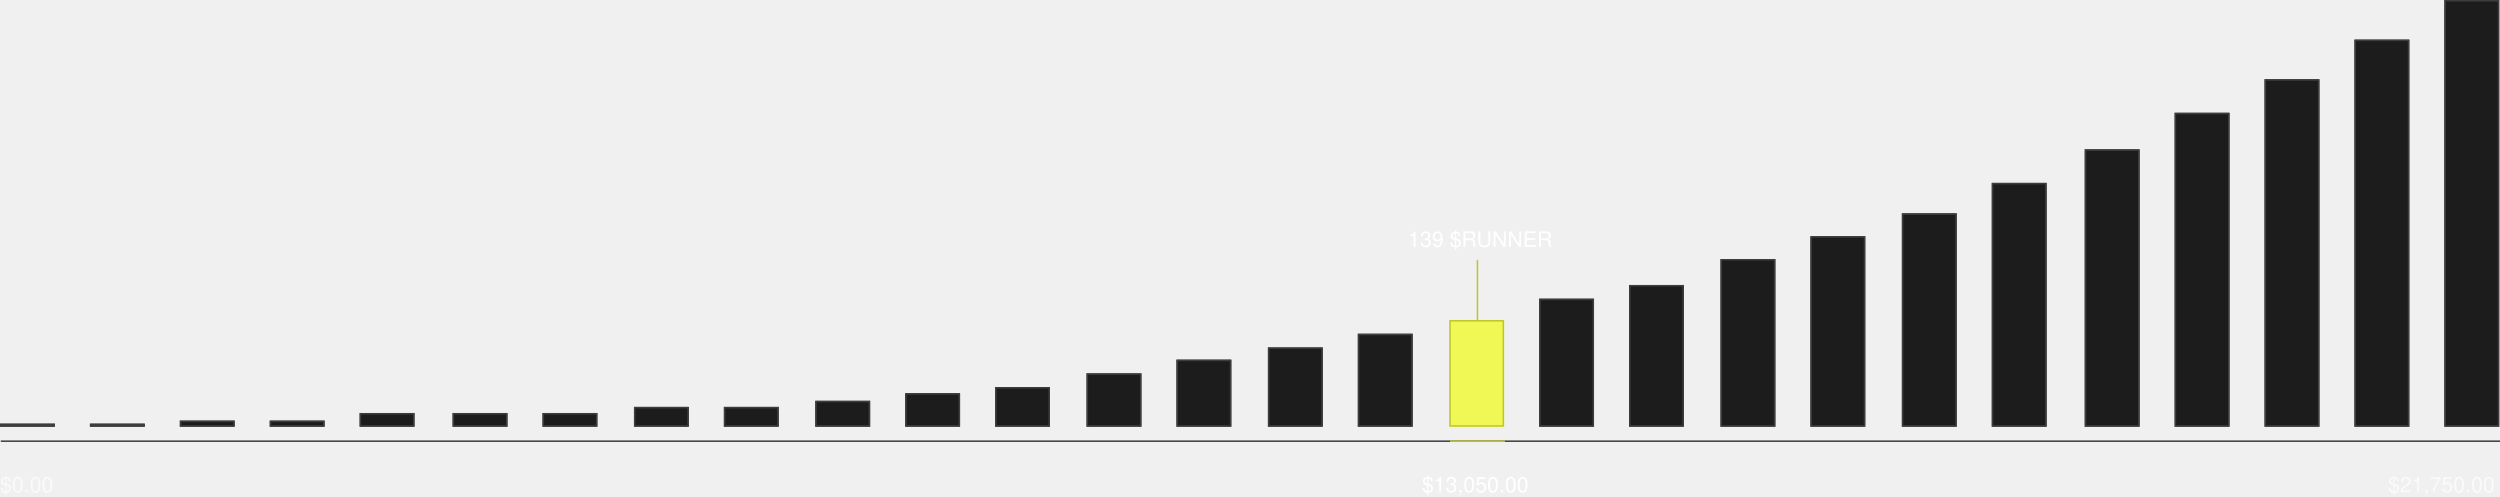
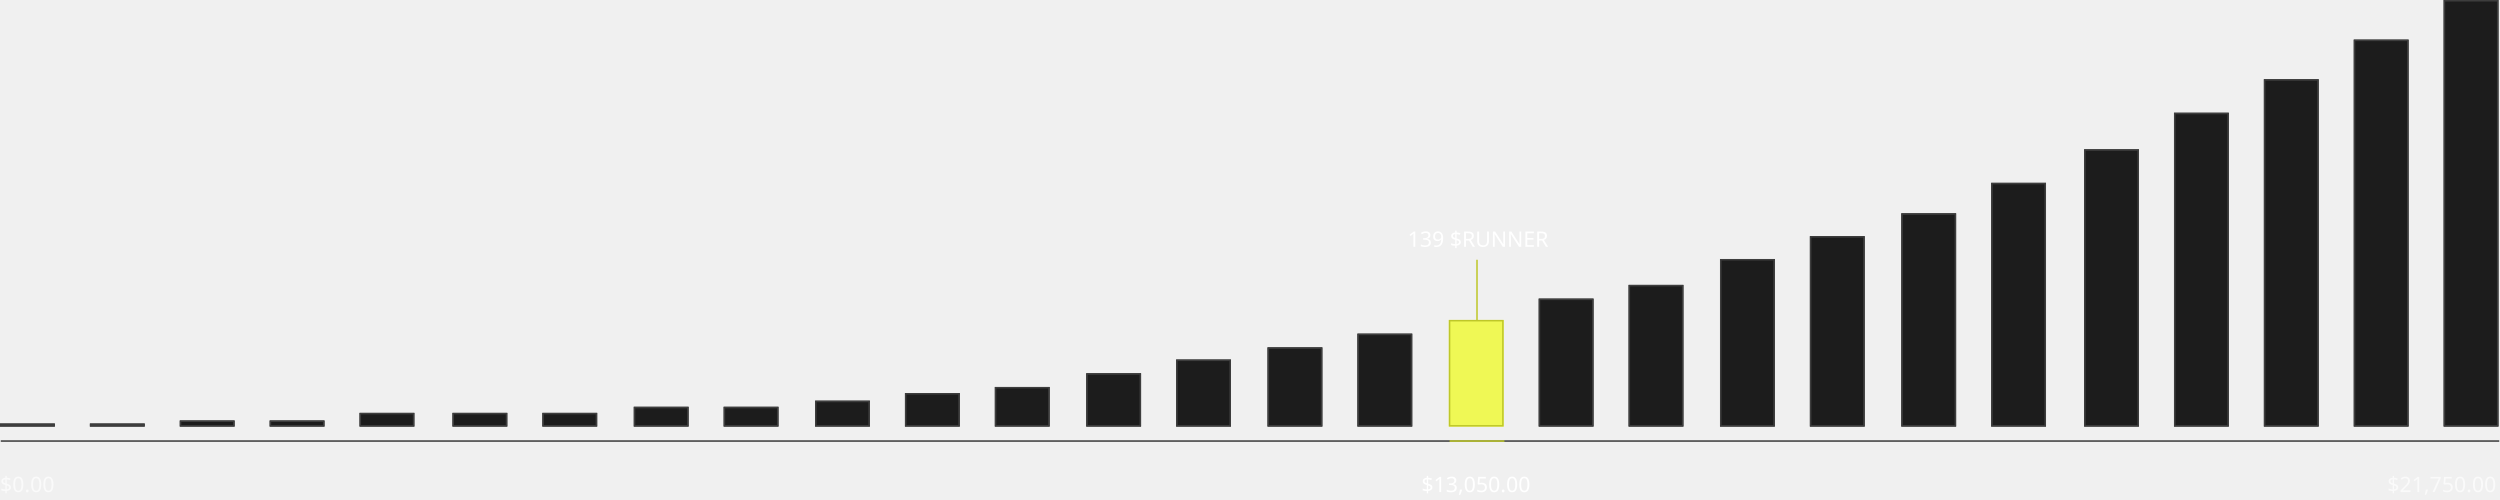
- <svg xmlns="http://www.w3.org/2000/svg" id="Component_3_1" data-name="Component 3 – 1" width="1640.5" height="326" viewBox="0 0 1640.5 326">
-   <text id="_139_RUNNER" data-name="139 $RUNNER" transform="translate(924 162)" fill="#fff" font-size="14" font-family="Helvetica">
+ <svg xmlns="http://www.w3.org/2000/svg" id="Component_3_1" data-name="Component 3 – 1" width="1641" height="328" viewBox="0 0 1641 328">
+   <text id="_139_RUNNER" data-name="139 $RUNNER" transform="translate(924 162)" fill="#fff" font-size="14" font-family="FranklinGothicURW-Dem, FranklinGothic URW">
    <tspan x="0" y="0">139 $RUNNER</tspan>
  </text>
  <g id="Component_2_1" data-name="Component 2 – 1">
    <g id="Rectangle_73" data-name="Rectangle 73" transform="translate(0 278)" fill="#1c1c1c" stroke="#3d3d3d" stroke-width="1">
      <rect width="36" height="2" stroke="none" />
      <rect x="0.5" y="0.5" width="35" height="1" fill="none" />
    </g>
    <g id="Rectangle_73-2" data-name="Rectangle 73" transform="translate(59 278)" fill="#1c1c1c" stroke="#3d3d3d" stroke-width="1">
      <rect width="36" height="2" stroke="none" />
      <rect x="0.5" y="0.5" width="35" height="1" fill="none" />
    </g>
    <g id="Rectangle_73-3" data-name="Rectangle 73" transform="translate(118 276)" fill="#1c1c1c" stroke="#3d3d3d" stroke-width="1">
      <rect width="36" height="4" stroke="none" />
      <rect x="0.5" y="0.5" width="35" height="3" fill="none" />
    </g>
    <g id="Rectangle_73-4" data-name="Rectangle 73" transform="translate(177 276)" fill="#1c1c1c" stroke="#3d3d3d" stroke-width="1">
      <rect width="36" height="4" stroke="none" />
      <rect x="0.5" y="0.5" width="35" height="3" fill="none" />
    </g>
    <g id="Rectangle_73-5" data-name="Rectangle 73" transform="translate(236 271)" fill="#1c1c1c" stroke="#3d3d3d" stroke-width="1">
      <rect width="36" height="9" stroke="none" />
      <rect x="0.5" y="0.5" width="35" height="8" fill="none" />
    </g>
    <g id="Rectangle_73-6" data-name="Rectangle 73" transform="translate(297 271)" fill="#1c1c1c" stroke="#3d3d3d" stroke-width="1">
      <rect width="36" height="9" stroke="none" />
      <rect x="0.5" y="0.5" width="35" height="8" fill="none" />
    </g>
    <g id="Rectangle_73-7" data-name="Rectangle 73" transform="translate(356 271)" fill="#1c1c1c" stroke="#3d3d3d" stroke-width="1">
      <rect width="36" height="9" stroke="none" />
      <rect x="0.5" y="0.5" width="35" height="8" fill="none" />
    </g>
    <g id="Rectangle_73-8" data-name="Rectangle 73" transform="translate(416 267)" fill="#1c1c1c" stroke="#3d3d3d" stroke-width="1">
      <rect width="36" height="13" stroke="none" />
      <rect x="0.5" y="0.5" width="35" height="12" fill="none" />
    </g>
    <g id="Rectangle_73-9" data-name="Rectangle 73" transform="translate(475 267)" fill="#1c1c1c" stroke="#3d3d3d" stroke-width="1">
      <rect width="36" height="13" stroke="none" />
      <rect x="0.5" y="0.5" width="35" height="12" fill="none" />
    </g>
    <g id="Rectangle_73-10" data-name="Rectangle 73" transform="translate(535 263)" fill="#1c1c1c" stroke="#3d3d3d" stroke-width="1">
      <rect width="36" height="17" stroke="none" />
      <rect x="0.5" y="0.5" width="35" height="16" fill="none" />
    </g>
    <g id="Rectangle_73-11" data-name="Rectangle 73" transform="translate(594 258)" fill="#1c1c1c" stroke="#3d3d3d" stroke-width="1">
      <rect width="36" height="22" stroke="none" />
      <rect x="0.5" y="0.5" width="35" height="21" fill="none" />
    </g>
    <g id="Rectangle_73-12" data-name="Rectangle 73" transform="translate(653 254)" fill="#1c1c1c" stroke="#3d3d3d" stroke-width="1">
      <rect width="36" height="26" stroke="none" />
      <rect x="0.5" y="0.5" width="35" height="25" fill="none" />
    </g>
    <g id="Rectangle_73-13" data-name="Rectangle 73" transform="translate(713 245)" fill="#1c1c1c" stroke="#3d3d3d" stroke-width="1">
      <rect width="36" height="35" stroke="none" />
      <rect x="0.5" y="0.5" width="35" height="34" fill="none" />
    </g>
    <g id="Rectangle_73-14" data-name="Rectangle 73" transform="translate(772 236)" fill="#1c1c1c" stroke="#3d3d3d" stroke-width="1">
      <rect width="36" height="44" stroke="none" />
      <rect x="0.5" y="0.5" width="35" height="43" fill="none" />
    </g>
    <g id="Rectangle_73-15" data-name="Rectangle 73" transform="translate(832 228)" fill="#1c1c1c" stroke="#3d3d3d" stroke-width="1">
      <rect width="36" height="52" stroke="none" />
      <rect x="0.5" y="0.5" width="35" height="51" fill="none" />
    </g>
    <g id="Rectangle_73-16" data-name="Rectangle 73" transform="translate(891 219)" fill="#1c1c1c" stroke="#3d3d3d" stroke-width="1">
      <rect width="36" height="61" stroke="none" />
      <rect x="0.5" y="0.5" width="35" height="60" fill="none" />
    </g>
    <g id="Rectangle_73-17" data-name="Rectangle 73" transform="translate(951 210)" fill="#eff855" stroke="#bec729" stroke-width="1">
      <rect width="36" height="70" stroke="none" />
      <rect x="0.5" y="0.5" width="35" height="69" fill="none" />
    </g>
    <g id="Rectangle_73-18" data-name="Rectangle 73" transform="translate(1010 196)" fill="#1c1c1c" stroke="#3d3d3d" stroke-width="1">
      <rect width="36" height="84" stroke="none" />
      <rect x="0.5" y="0.5" width="35" height="83" fill="none" />
    </g>
    <g id="Rectangle_73-19" data-name="Rectangle 73" transform="translate(1069 187)" fill="#1c1c1c" stroke="#3d3d3d" stroke-width="1">
      <rect width="36" height="93" stroke="none" />
      <rect x="0.5" y="0.5" width="35" height="92" fill="none" />
    </g>
    <g id="Rectangle_73-20" data-name="Rectangle 73" transform="translate(1129 170)" fill="#1c1c1c" stroke="#3d3d3d" stroke-width="1">
      <rect width="36" height="110" stroke="none" />
      <rect x="0.5" y="0.5" width="35" height="109" fill="none" />
    </g>
    <g id="Rectangle_73-21" data-name="Rectangle 73" transform="translate(1188 155)" fill="#1c1c1c" stroke="#3d3d3d" stroke-width="1">
      <rect width="36" height="125" stroke="none" />
      <rect x="0.5" y="0.5" width="35" height="124" fill="none" />
    </g>
    <g id="Rectangle_73-22" data-name="Rectangle 73" transform="translate(1248 140)" fill="#1c1c1c" stroke="#3d3d3d" stroke-width="1">
      <rect width="36" height="140" stroke="none" />
      <rect x="0.5" y="0.5" width="35" height="139" fill="none" />
    </g>
    <g id="Rectangle_73-23" data-name="Rectangle 73" transform="translate(1307 120)" fill="#1c1c1c" stroke="#3d3d3d" stroke-width="1">
      <rect width="36" height="160" stroke="none" />
      <rect x="0.5" y="0.5" width="35" height="159" fill="none" />
    </g>
    <g id="Rectangle_73-24" data-name="Rectangle 73" transform="translate(1368 98)" fill="#1c1c1c" stroke="#3d3d3d" stroke-width="1">
      <rect width="36" height="182" stroke="none" />
      <rect x="0.5" y="0.5" width="35" height="181" fill="none" />
    </g>
    <g id="Rectangle_73-25" data-name="Rectangle 73" transform="translate(1427 74)" fill="#1c1c1c" stroke="#3d3d3d" stroke-width="1">
      <rect width="36" height="206" stroke="none" />
      <rect x="0.5" y="0.5" width="35" height="205" fill="none" />
    </g>
    <g id="Rectangle_73-26" data-name="Rectangle 73" transform="translate(1486 52)" fill="#1c1c1c" stroke="#3d3d3d" stroke-width="1">
      <rect width="36" height="228" stroke="none" />
      <rect x="0.5" y="0.5" width="35" height="227" fill="none" />
    </g>
    <g id="Rectangle_73-27" data-name="Rectangle 73" transform="translate(1545 26)" fill="#1c1c1c" stroke="#3d3d3d" stroke-width="1">
      <rect width="36" height="254" stroke="none" />
      <rect x="0.5" y="0.5" width="35" height="253" fill="none" />
    </g>
    <g id="Rectangle_73-28" data-name="Rectangle 73" transform="translate(1604)" fill="#1c1c1c" stroke="#3d3d3d" stroke-width="1">
      <rect width="36" height="280" stroke="none" />
      <rect x="0.5" y="0.5" width="35" height="279" fill="none" />
    </g>
-     <text id="_0.00" data-name="$0.00" transform="translate(0 323)" fill="#fff" font-size="14" font-family="Helvetica" opacity="0.65">
+     <text id="_0.00" data-name="$0.00" transform="translate(0 323)" fill="#fff" font-size="14" font-family="FranklinGothicURW-Dem, FranklinGothic URW" opacity="0.65">
      <tspan x="0" y="0">$0.00</tspan>
    </text>
-     <text id="_21_750.00" data-name="$21,750.00" transform="translate(1567 323)" fill="#fff" font-size="14" font-family="Helvetica" opacity="0.65">
+     <text id="_21_750.00" data-name="$21,750.00" transform="translate(1567 323)" fill="#fff" font-size="14" font-family="FranklinGothicURW-Dem, FranklinGothic URW" opacity="0.65">
      <tspan x="0" y="0">$21,750.00</tspan>
    </text>
-     <text id="_13_050.00" data-name="$13,050.00" transform="translate(933 323)" fill="#fff" font-size="14" font-family="Helvetica">
+     <text id="_13_050.00" data-name="$13,050.00" transform="translate(933 323)" fill="#fff" font-size="14" font-family="FranklinGothicURW-Dem, FranklinGothic URW">
      <tspan x="0" y="0">$13,050.00</tspan>
    </text>
    <line id="Line_12" data-name="Line 12" x2="1640" transform="translate(0.5 289.5)" fill="none" stroke="#3d3d3d" stroke-width="1" />
    <line id="Line_13" data-name="Line 13" y1="40" transform="translate(969.5 170.5)" fill="none" stroke="#bec729" stroke-width="1" />
    <line id="Line_16" data-name="Line 16" x2="36" transform="translate(951.5 289.5)" fill="none" stroke="#bec729" stroke-width="1" />
  </g>
</svg>
